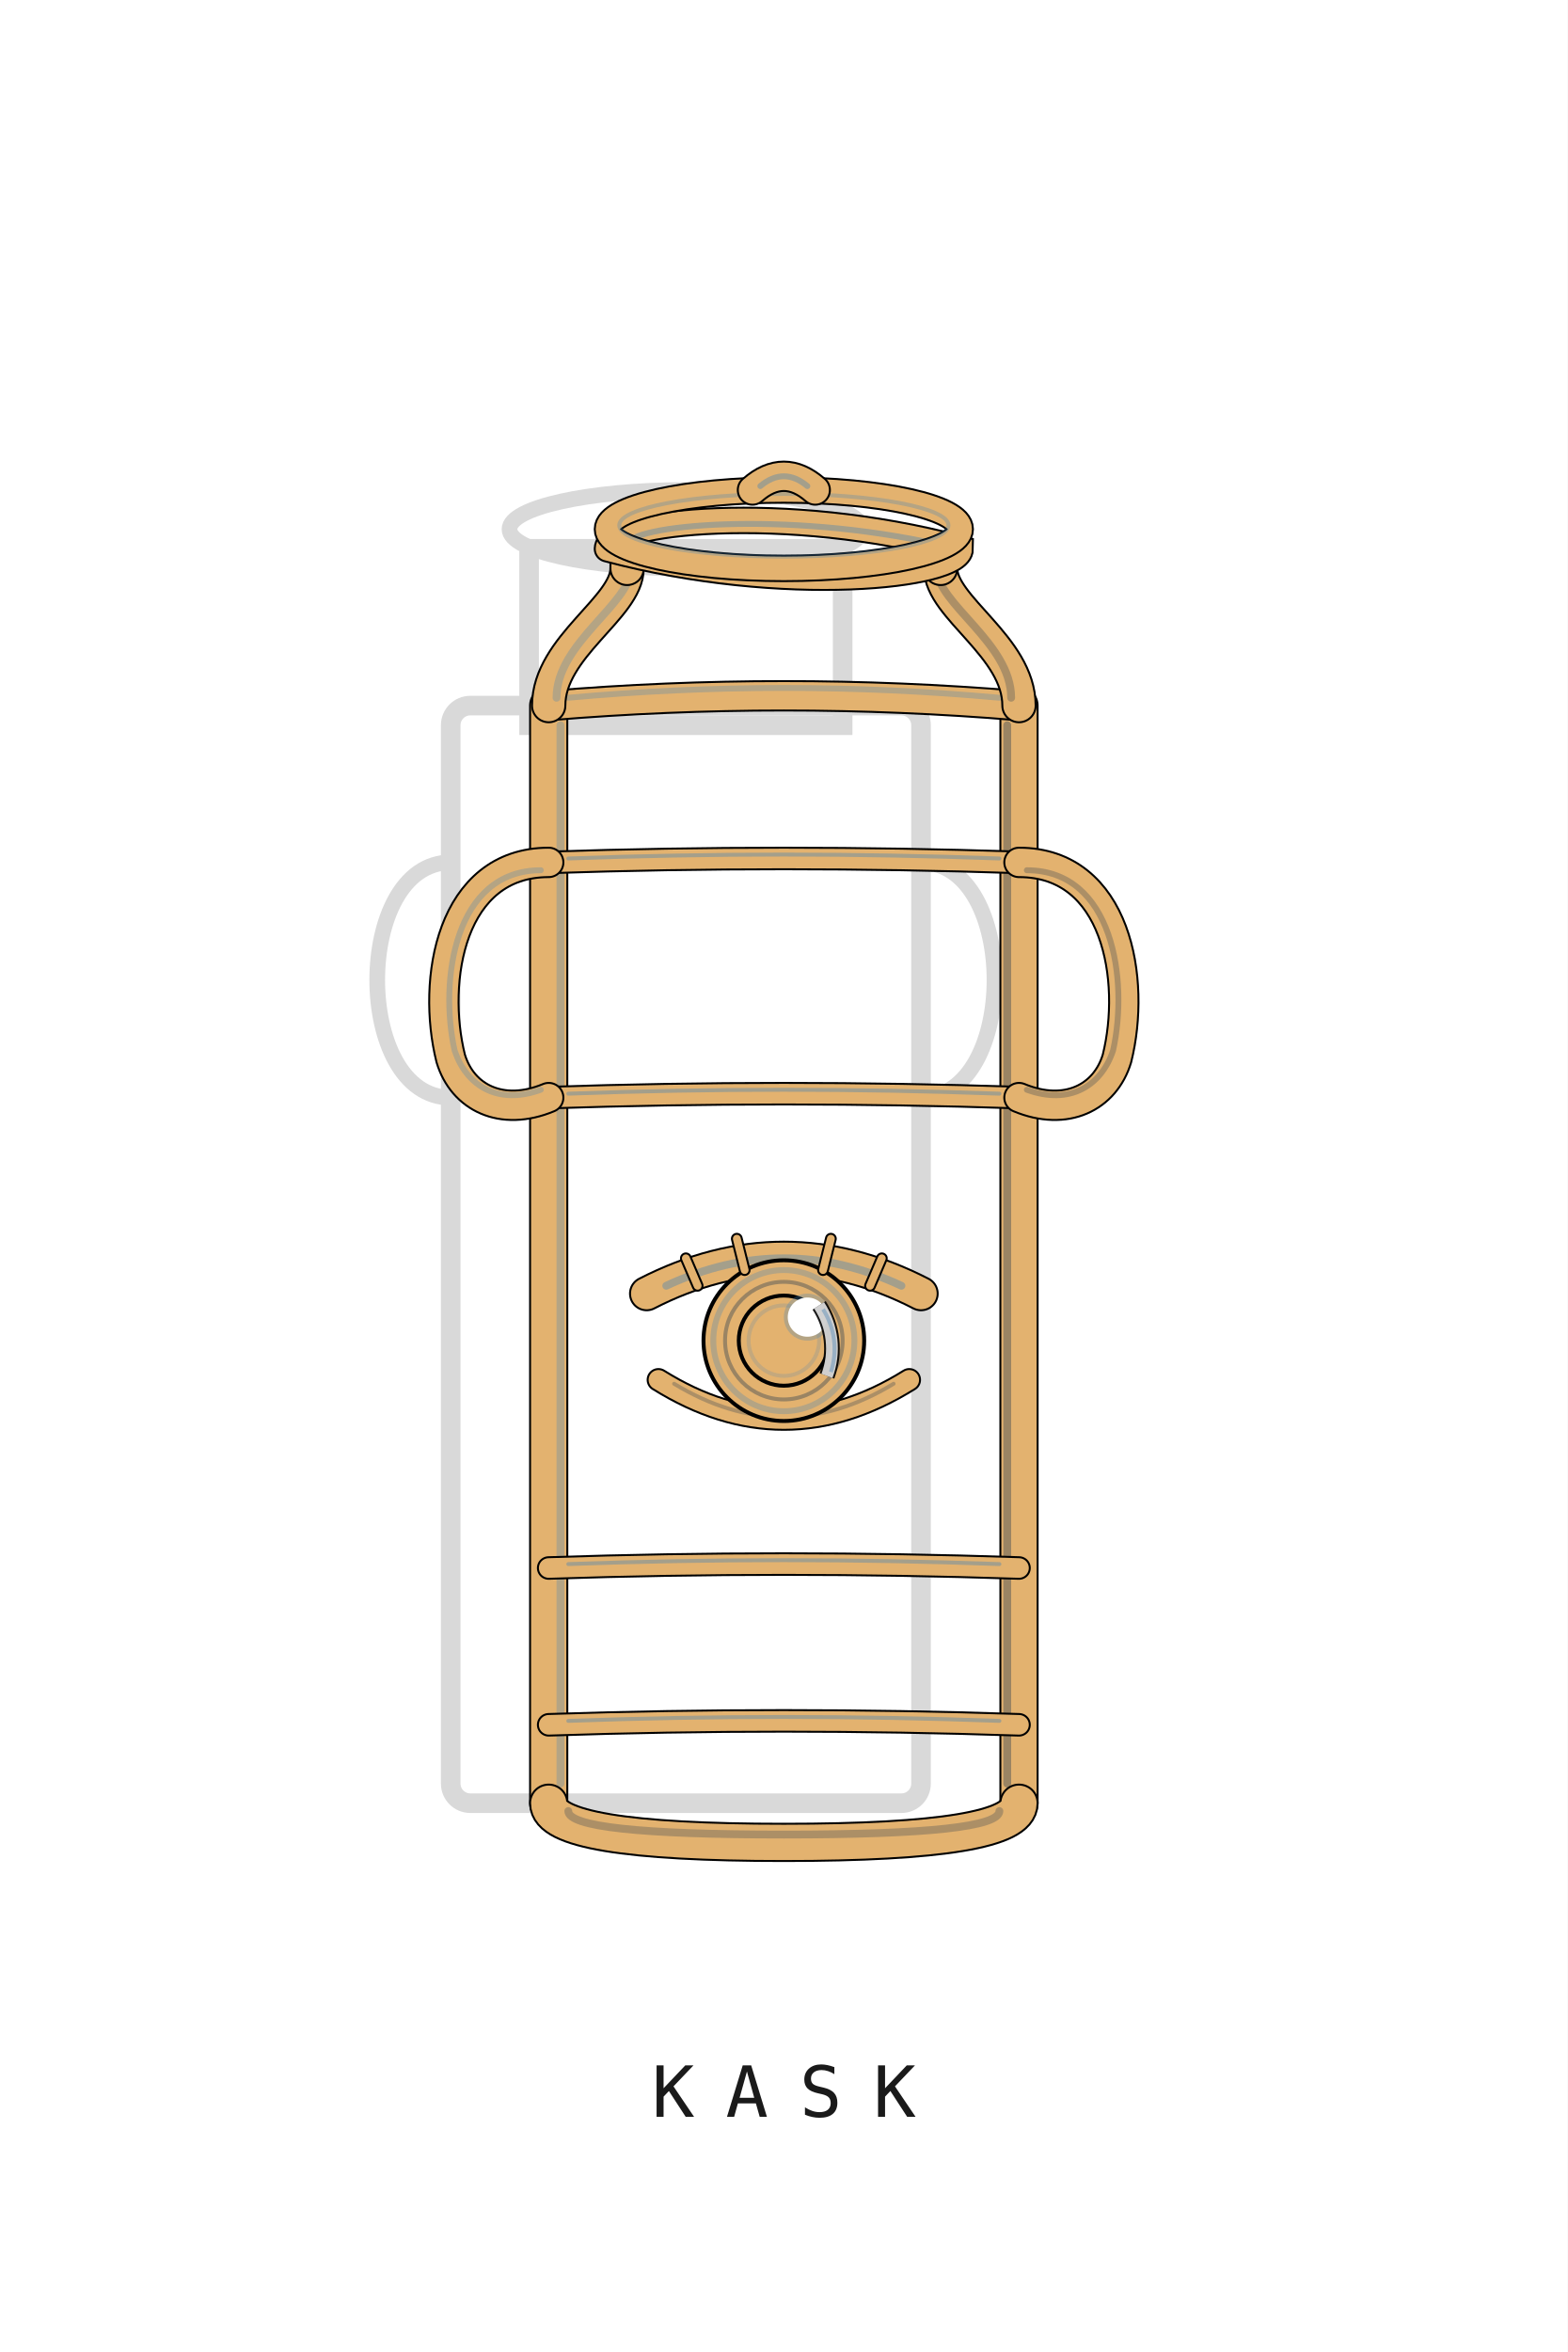
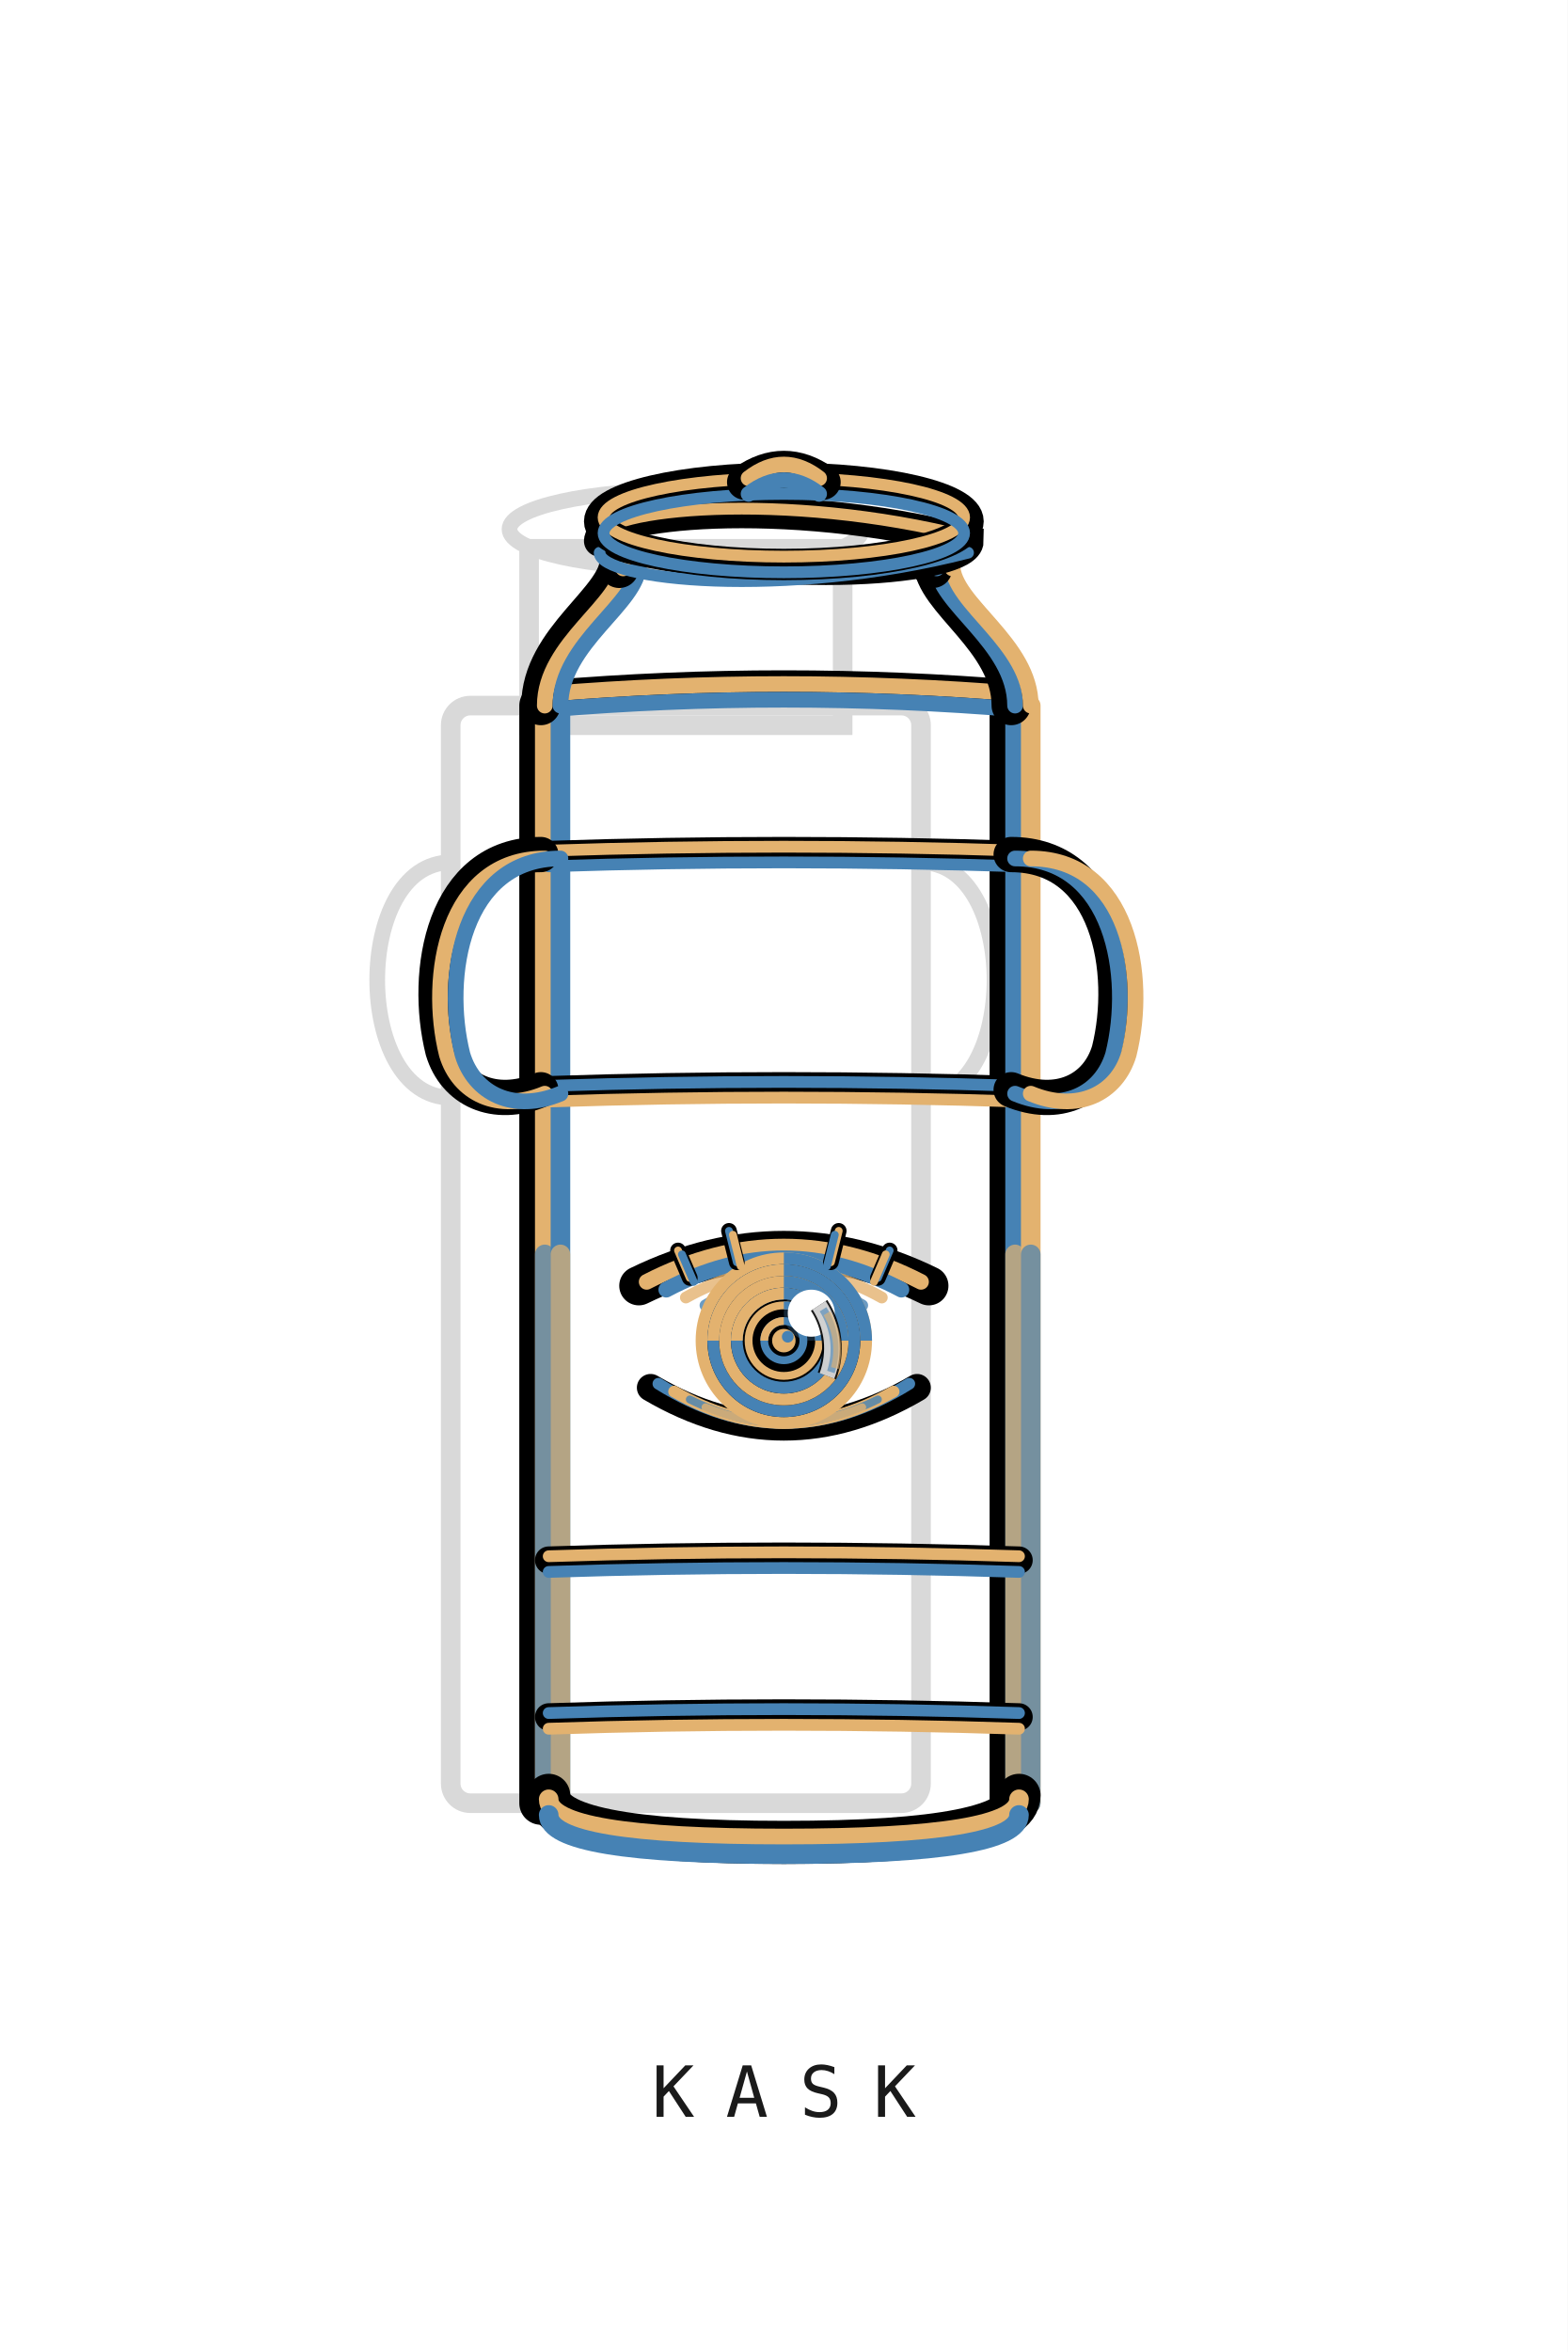
<svg xmlns="http://www.w3.org/2000/svg" viewBox="0 0 400 600">
  <rect width="400" height="600" fill="#FFFFFF" />
  <g opacity="0.15" transform="translate(-25, 0)">
    <rect x="140" y="180" width="120" height="280" rx="5" fill="none" stroke="#000000" stroke-width="5" />
    <rect x="160" y="140" width="80" height="45" fill="none" stroke="#000000" stroke-width="5" />
    <ellipse cx="200" cy="135" rx="45" ry="10" fill="none" stroke="#000000" stroke-width="4" />
    <path d="M 140 220 C 115 220 115 280 140 280" fill="none" stroke="#000000" stroke-width="4" stroke-linecap="round" />
    <path d="M 260 220 C 285 220 285 280 260 280" fill="none" stroke="#000000" stroke-width="4" stroke-linecap="round" />
  </g>
-   <path d="M 140 180 L 140 460" fill="none" stroke="#000000" stroke-width="10" stroke-linecap="round" />
-   <path d="M 140 180 L 140 460" fill="none" stroke="#E3B26F" stroke-width="9" stroke-linecap="round" />
-   <path d="M 143 185 L 143 455" fill="none" stroke="#4682B4" stroke-width="2" stroke-linecap="round" opacity="0.3" />
-   <path d="M 260 180 L 260 460" fill="none" stroke="#000000" stroke-width="10" stroke-linecap="round" />
-   <path d="M 260 180 L 260 460" fill="none" stroke="#E3B26F" stroke-width="9" stroke-linecap="round" />
-   <path d="M 257 185 L 257 455" fill="none" stroke="#2C3E50" stroke-width="2" stroke-linecap="round" opacity="0.4" />
-   <path d="M 140 460 Q 140 470 200 470 Q 260 470 260 460" fill="none" stroke="#000000" stroke-width="10" stroke-linecap="round" />
-   <path d="M 140 460 Q 140 470 200 470 Q 260 470 260 460" fill="none" stroke="#E3B26F" stroke-width="9" stroke-linecap="round" />
-   <path d="M 145 462 Q 145 468 200 468 Q 255 468 255 462" fill="none" stroke="#2C3E50" stroke-width="2" stroke-linecap="round" opacity="0.3" />
-   <path d="M 140 180 Q 200 175 260 180" fill="none" stroke="#000000" stroke-width="8" stroke-linecap="round" />
-   <path d="M 140 180 Q 200 175 260 180" fill="none" stroke="#E3B26F" stroke-width="7" stroke-linecap="round" />
-   <path d="M 145 178 Q 200 173 255 178" fill="none" stroke="#4682B4" stroke-width="1.5" stroke-linecap="round" opacity="0.3" />
-   <path d="M 140 220 Q 200 218 260 220" fill="none" stroke="#000000" stroke-width="6" stroke-linecap="round" />
-   <path d="M 140 220 Q 200 218 260 220" fill="none" stroke="#E3B26F" stroke-width="5" stroke-linecap="round" />
-   <path d="M 145 219 Q 200 217 255 219" fill="none" stroke="#4682B4" stroke-width="1" stroke-linecap="round" opacity="0.4" />
-   <path d="M 140 280 Q 200 278 260 280" fill="none" stroke="#000000" stroke-width="6" stroke-linecap="round" />
-   <path d="M 140 280 Q 200 278 260 280" fill="none" stroke="#E3B26F" stroke-width="5" stroke-linecap="round" />
-   <path d="M 145 279 Q 200 277 255 279" fill="none" stroke="#4682B4" stroke-width="1" stroke-linecap="round" opacity="0.4" />
-   <path d="M 140 400 Q 200 398 260 400" fill="none" stroke="#000000" stroke-width="6" stroke-linecap="round" />
-   <path d="M 140 400 Q 200 398 260 400" fill="none" stroke="#E3B26F" stroke-width="5" stroke-linecap="round" />
-   <path d="M 145 399 Q 200 397 255 399" fill="none" stroke="#4682B4" stroke-width="1" stroke-linecap="round" opacity="0.4" />
-   <path d="M 140 440 Q 200 438 260 440" fill="none" stroke="#000000" stroke-width="6" stroke-linecap="round" />
-   <path d="M 140 440 Q 200 438 260 440" fill="none" stroke="#E3B26F" stroke-width="5" stroke-linecap="round" />
-   <path d="M 145 439 Q 200 437 255 439" fill="none" stroke="#4682B4" stroke-width="1" stroke-linecap="round" opacity="0.4" />
-   <path d="M 140 180 C 140 165 160 155 160 145" fill="none" stroke="#000000" stroke-width="9" stroke-linecap="round" />
-   <path d="M 140 180 C 140 165 160 155 160 145" fill="none" stroke="#E3B26F" stroke-width="8" stroke-linecap="round" />
-   <path d="M 142 178 C 142 164 161 154 161 145" fill="none" stroke="#4682B4" stroke-width="2" stroke-linecap="round" opacity="0.3" />
-   <path d="M 260 180 C 260 165 240 155 240 145" fill="none" stroke="#000000" stroke-width="9" stroke-linecap="round" />
-   <path d="M 260 180 C 260 165 240 155 240 145" fill="none" stroke="#E3B26F" stroke-width="8" stroke-linecap="round" />
-   <path d="M 258 178 C 258 164 239 154 239 145" fill="none" stroke="#2C3E50" stroke-width="2" stroke-linecap="round" opacity="0.3" />
-   <path d="M 160 140 L 160 145" fill="none" stroke="#000000" stroke-width="9" stroke-linecap="round" />
-   <path d="M 160 140 L 160 145" fill="none" stroke="#E3B26F" stroke-width="8" stroke-linecap="round" />
-   <path d="M 240 140 L 240 145" fill="none" stroke="#000000" stroke-width="9" stroke-linecap="round" />
-   <path d="M 240 140 L 240 145" fill="none" stroke="#E3B26F" stroke-width="8" stroke-linecap="round" />
-   <path d="M 155 140 C 155 133 200 128 245 140 C 245 147 200 152 155 140" fill="none" stroke="#000000" stroke-width="7" stroke-linecap="round" />
-   <path d="M 155 140 C 155 133 200 128 245 140 C 245 147 200 152 155 140" fill="none" stroke="#E3B26F" stroke-width="6" stroke-linecap="round" />
-   <path d="M 160 139 C 160 134 200 130 240 139" fill="none" stroke="#4682B4" stroke-width="1.5" stroke-linecap="round" opacity="0.4" />
-   <ellipse cx="200" cy="135" rx="45" ry="10" fill="none" stroke="#000000" stroke-width="7" />
-   <ellipse cx="200" cy="135" rx="45" ry="10" fill="none" stroke="#E3B26F" stroke-width="6" />
-   <ellipse cx="200" cy="134" rx="42" ry="8" fill="none" stroke="#4682B4" stroke-width="1" opacity="0.3" />
-   <path d="M 192 125 Q 200 118 208 125" fill="none" stroke="#000000" stroke-width="8" stroke-linecap="round" />
-   <path d="M 192 125 Q 200 118 208 125" fill="none" stroke="#E3B26F" stroke-width="7" stroke-linecap="round" />
-   <path d="M 194 124 Q 200 119 206 124" fill="none" stroke="#4682B4" stroke-width="1.5" stroke-linecap="round" opacity="0.4" />
-   <path d="M 140 220 C 115 220 110 250 115 270 C 118 280 128 285 140 280" fill="none" stroke="#000000" stroke-width="8" stroke-linecap="round" stroke-linejoin="round" />
-   <path d="M 140 220 C 115 220 110 250 115 270 C 118 280 128 285 140 280" fill="none" stroke="#E3B26F" stroke-width="7" stroke-linecap="round" stroke-linejoin="round" />
-   <path d="M 138 222 C 116 222 112 250 116 268 C 119 277 127 282 138 278" fill="none" stroke="#4682B4" stroke-width="1.5" stroke-linecap="round" opacity="0.3" />
-   <path d="M 260 220 C 285 220 290 250 285 270 C 282 280 272 285 260 280" fill="none" stroke="#000000" stroke-width="8" stroke-linecap="round" stroke-linejoin="round" />
-   <path d="M 260 220 C 285 220 290 250 285 270 C 282 280 272 285 260 280" fill="none" stroke="#E3B26F" stroke-width="7" stroke-linecap="round" stroke-linejoin="round" />
-   <path d="M 262 222 C 284 222 288 250 284 268 C 281 277 273 282 262 278" fill="none" stroke="#2C3E50" stroke-width="1.5" stroke-linecap="round" opacity="0.3" />
-   <path d="M 165 330 Q 200 312 235 330" fill="none" stroke="#000000" stroke-width="9" stroke-linecap="round" />
-   <path d="M 165 330 Q 200 312 235 330" fill="none" stroke="#E3B26F" stroke-width="8" stroke-linecap="round" />
-   <path d="M 170 328 Q 200 314 230 328" fill="none" stroke="#4682B4" stroke-width="2" stroke-linecap="round" opacity="0.4" />
-   <path d="M 168 352 Q 200 372 232 352" fill="none" stroke="#000000" stroke-width="6" stroke-linecap="round" />
-   <path d="M 168 352 Q 200 372 232 352" fill="none" stroke="#E3B26F" stroke-width="5" stroke-linecap="round" />
-   <path d="M 172 353 Q 200 370 228 353" fill="none" stroke="#2C3E50" stroke-width="1" stroke-linecap="round" opacity="0.3" />
-   <circle cx="200" cy="342" r="21" fill="#000000" />
-   <circle cx="200" cy="342" r="20" fill="#E3B26F" />
-   <circle cx="200" cy="342" r="18" fill="none" stroke="#4682B4" stroke-width="1.5" opacity="0.3" />
-   <circle cx="200" cy="342" r="15" fill="none" stroke="#2C3E50" stroke-width="1" opacity="0.4" />
-   <circle cx="200" cy="342" r="12" fill="#000000" />
-   <circle cx="200" cy="342" r="11" fill="#E3B26F" />
-   <circle cx="200" cy="342" r="9" fill="none" stroke="#4682B4" stroke-width="1" opacity="0.2" />
-   <circle cx="206" cy="336" r="6" fill="#4682B4" opacity="0.3" />
-   <circle cx="206" cy="336" r="5" fill="#FFFFFF" />
-   <circle cx="206" cy="336" r="3" fill="#FFFFFF" opacity="0.8" />
-   <path d="M 178 328 L 175 321" stroke="#000000" stroke-width="3" stroke-linecap="round" />
-   <path d="M 178 328 L 175 321" stroke="#E3B26F" stroke-width="2" stroke-linecap="round" />
-   <path d="M 190 324 L 188 316" stroke="#000000" stroke-width="3" stroke-linecap="round" />
-   <path d="M 190 324 L 188 316" stroke="#E3B26F" stroke-width="2" stroke-linecap="round" />
-   <path d="M 210 324 L 212 316" stroke="#000000" stroke-width="3" stroke-linecap="round" />
-   <path d="M 210 324 L 212 316" stroke="#E3B26F" stroke-width="2" stroke-linecap="round" />
-   <path d="M 222 328 L 225 321" stroke="#000000" stroke-width="3" stroke-linecap="round" />
-   <path d="M 222 328 L 225 321" stroke="#E3B26F" stroke-width="2" stroke-linecap="round" />
-   <path d="M 209 333 A 20 20 0 0 1 211 351" fill="none" stroke="#000000" stroke-width="4" opacity="0.9" />
-   <path d="M 209 333 A 20 20 0 0 1 211 351" fill="none" stroke="#FFFFFF" stroke-width="3" opacity="0.8" />
-   <path d="M 210 334 A 19 19 0 0 1 212 350" fill="none" stroke="#4682B4" stroke-width="1" opacity="0.4" />
+   <path d="M 138 180 L 138 460" fill="none" stroke="#000000" stroke-width="11" stroke-linecap="round" />
+   <path d="M 139 180 L 139 460" fill="none" stroke="#E3B26F" stroke-width="5" stroke-linecap="round" />
+   <path d="M 143 180 L 143 460" fill="none" stroke="#4682B4" stroke-width="5" stroke-linecap="round" />
+   <path d="M 139 320 L 139 460" fill="none" stroke="#4682B4" stroke-width="5" stroke-linecap="round" opacity="0.7" />
+   <path d="M 143 320 L 143 460" fill="none" stroke="#E3B26F" stroke-width="5" stroke-linecap="round" opacity="0.7" />
+   <path d="M 258 180 L 258 460" fill="none" stroke="#000000" stroke-width="11" stroke-linecap="round" />
+   <path d="M 259 180 L 259 460" fill="none" stroke="#4682B4" stroke-width="5" stroke-linecap="round" />
+   <path d="M 263 180 L 263 460" fill="none" stroke="#E3B26F" stroke-width="5" stroke-linecap="round" />
+   <path d="M 259 320 L 259 460" fill="none" stroke="#E3B26F" stroke-width="5" stroke-linecap="round" opacity="0.7" />
+   <path d="M 263 320 L 263 460" fill="none" stroke="#4682B4" stroke-width="5" stroke-linecap="round" opacity="0.7" />
+   <path d="M 140 458 Q 140 470 200 470 Q 260 470 260 458" fill="none" stroke="#000000" stroke-width="11" stroke-linecap="round" />
+   <path d="M 140 459 Q 140 469 200 469 Q 260 469 260 459" fill="none" stroke="#E3B26F" stroke-width="5" stroke-linecap="round" />
+   <path d="M 140 463 Q 140 473 200 473 Q 260 473 260 463" fill="none" stroke="#4682B4" stroke-width="5" stroke-linecap="round" />
+   <path d="M 140 178 Q 200 173 260 178" fill="none" stroke="#000000" stroke-width="9" stroke-linecap="round" />
+   <path d="M 140 177 Q 200 172 260 177" fill="none" stroke="#E3B26F" stroke-width="4" stroke-linecap="round" />
+   <path d="M 140 181 Q 200 176 260 181" fill="none" stroke="#4682B4" stroke-width="4" stroke-linecap="round" />
+   <path d="M 140 218 Q 200 216 260 218" fill="none" stroke="#000000" stroke-width="7" stroke-linecap="round" />
+   <path d="M 140 217 Q 200 215 260 217" fill="none" stroke="#E3B26F" stroke-width="3" stroke-linecap="round" />
+   <path d="M 140 221 Q 200 219 260 221" fill="none" stroke="#4682B4" stroke-width="3" stroke-linecap="round" />
+   <path d="M 140 278 Q 200 276 260 278" fill="none" stroke="#000000" stroke-width="7" stroke-linecap="round" />
+   <path d="M 140 277 Q 200 275 260 277" fill="none" stroke="#4682B4" stroke-width="3" stroke-linecap="round" />
+   <path d="M 140 281 Q 200 279 260 281" fill="none" stroke="#E3B26F" stroke-width="3" stroke-linecap="round" />
+   <path d="M 140 398 Q 200 396 260 398" fill="none" stroke="#000000" stroke-width="7" stroke-linecap="round" />
+   <path d="M 140 397 Q 200 395 260 397" fill="none" stroke="#E3B26F" stroke-width="3" stroke-linecap="round" />
+   <path d="M 140 401 Q 200 399 260 401" fill="none" stroke="#4682B4" stroke-width="3" stroke-linecap="round" />
+   <path d="M 140 438 Q 200 436 260 438" fill="none" stroke="#000000" stroke-width="7" stroke-linecap="round" />
+   <path d="M 140 437 Q 200 435 260 437" fill="none" stroke="#4682B4" stroke-width="3" stroke-linecap="round" />
+   <path d="M 140 441 Q 200 439 260 441" fill="none" stroke="#E3B26F" stroke-width="3" stroke-linecap="round" />
+   <path d="M 138 180 C 138 163 158 153 158 143" fill="none" stroke="#000000" stroke-width="10" stroke-linecap="round" />
+   <path d="M 139 180 C 139 164 159 154 159 144" fill="none" stroke="#E3B26F" stroke-width="4" stroke-linecap="round" />
+   <path d="M 143 180 C 143 164 163 154 163 144" fill="none" stroke="#4682B4" stroke-width="4" stroke-linecap="round" />
+   <path d="M 258 180 C 258 163 238 153 238 143" fill="none" stroke="#000000" stroke-width="10" stroke-linecap="round" />
+   <path d="M 259 180 C 259 164 239 154 239 144" fill="none" stroke="#4682B4" stroke-width="4" stroke-linecap="round" />
+   <path d="M 263 180 C 263 164 243 154 243 144" fill="none" stroke="#E3B26F" stroke-width="4" stroke-linecap="round" />
+   <path d="M 158 138 L 158 145" fill="none" stroke="#000000" stroke-width="10" stroke-linecap="round" />
+   <path d="M 159 138 L 159 145" fill="none" stroke="#E3B26F" stroke-width="4" stroke-linecap="round" />
+   <path d="M 163 138 L 163 145" fill="none" stroke="#4682B4" stroke-width="4" stroke-linecap="round" />
+   <path d="M 238 138 L 238 145" fill="none" stroke="#000000" stroke-width="10" stroke-linecap="round" />
+   <path d="M 239 138 L 239 145" fill="none" stroke="#4682B4" stroke-width="4" stroke-linecap="round" />
+   <path d="M 243 138 L 243 145" fill="none" stroke="#E3B26F" stroke-width="4" stroke-linecap="round" />
+   <path d="M 153 138 C 153 131 200 126 247 138 C 247 145 200 150 153 138" fill="none" stroke="#000000" stroke-width="8" stroke-linecap="round" />
+   <path d="M 153 137 C 153 130 200 125 247 137" fill="none" stroke="#E3B26F" stroke-width="3" stroke-linecap="round" />
+   <path d="M 153 141 C 153 148 200 153 247 141" fill="none" stroke="#4682B4" stroke-width="3" stroke-linecap="round" />
+   <ellipse cx="200" cy="133" rx="47" ry="11" fill="none" stroke="#000000" stroke-width="8" />
+   <ellipse cx="200" cy="132" rx="46" ry="10" fill="none" stroke="#E3B26F" stroke-width="3" />
+   <ellipse cx="200" cy="136" rx="46" ry="10" fill="none" stroke="#4682B4" stroke-width="3" />
+   <path d="M 190 123 Q 200 116 210 123" fill="none" stroke="#000000" stroke-width="9" stroke-linecap="round" />
+   <path d="M 191 122 Q 200 115 209 122" fill="none" stroke="#E3B26F" stroke-width="4" stroke-linecap="round" />
+   <path d="M 191 126 Q 200 119 209 126" fill="none" stroke="#4682B4" stroke-width="4" stroke-linecap="round" />
+   <path d="M 138 218 C 113 218 108 248 113 268 C 116 278 126 283 138 278" fill="none" stroke="#000000" stroke-width="9" stroke-linecap="round" stroke-linejoin="round" />
+   <path d="M 139 219 C 114 219 109 249 114 269 C 117 279 127 284 139 279" fill="none" stroke="#E3B26F" stroke-width="4" stroke-linecap="round" />
+   <path d="M 143 219 C 118 219 113 249 118 269 C 121 279 131 284 143 279" fill="none" stroke="#4682B4" stroke-width="4" stroke-linecap="round" />
+   <path d="M 258 218 C 283 218 288 248 283 268 C 280 278 270 283 258 278" fill="none" stroke="#000000" stroke-width="9" stroke-linecap="round" stroke-linejoin="round" />
+   <path d="M 259 219 C 284 219 289 249 284 269 C 281 279 271 284 259 279" fill="none" stroke="#4682B4" stroke-width="4" stroke-linecap="round" />
+   <path d="M 263 219 C 288 219 293 249 288 269 C 285 279 275 284 263 279" fill="none" stroke="#E3B26F" stroke-width="4" stroke-linecap="round" />
+   <path d="M 163 328 Q 200 310 237 328" fill="none" stroke="#000000" stroke-width="10" stroke-linecap="round" />
+   <path d="M 165 327 Q 200 309 235 327" fill="none" stroke="#E3B26F" stroke-width="4" stroke-linecap="round" />
+   <path d="M 170 329 Q 200 313 230 329" fill="none" stroke="#4682B4" stroke-width="4" stroke-linecap="round" />
+   <path d="M 175 331 Q 200 317 225 331" fill="none" stroke="#E3B26F" stroke-width="3" stroke-linecap="round" opacity="0.8" />
+   <path d="M 180 333 Q 200 321 220 333" fill="none" stroke="#4682B4" stroke-width="3" stroke-linecap="round" opacity="0.8" />
+   <path d="M 166 354 Q 200 374 234 354" fill="none" stroke="#000000" stroke-width="7" stroke-linecap="round" />
+   <path d="M 168 353 Q 200 373 232 353" fill="none" stroke="#4682B4" stroke-width="3" stroke-linecap="round" />
+   <path d="M 172 355 Q 200 371 228 355" fill="none" stroke="#E3B26F" stroke-width="3" stroke-linecap="round" />
+   <path d="M 176 357 Q 200 369 224 357" fill="none" stroke="#4682B4" stroke-width="2" stroke-linecap="round" opacity="0.8" />
+   <path d="M 180 359 Q 200 367 220 359" fill="none" stroke="#E3B26F" stroke-width="2" stroke-linecap="round" opacity="0.8" />
+   <circle cx="200" cy="342" r="22" fill="#000000" />
+   <circle cx="200" cy="342" r="21" fill="none" stroke="#E3B26F" stroke-width="3" />
+   <path d="M 200 321 A 21 21 0 0 1 221 342" fill="none" stroke="#4682B4" stroke-width="3" />
+   <circle cx="200" cy="342" r="18" fill="none" stroke="#4682B4" stroke-width="3" />
+   <path d="M 200 324 A 18 18 0 0 0 182 342" fill="none" stroke="#E3B26F" stroke-width="3" />
+   <circle cx="200" cy="342" r="15" fill="none" stroke="#E3B26F" stroke-width="3" />
+   <path d="M 200 327 A 15 15 0 0 1 215 342" fill="none" stroke="#4682B4" stroke-width="3" />
+   <circle cx="200" cy="342" r="12" fill="none" stroke="#4682B4" stroke-width="3" />
+   <path d="M 200 330 A 12 12 0 0 0 188 342" fill="none" stroke="#E3B26F" stroke-width="3" />
+   <circle cx="200" cy="342" r="9" fill="none" stroke="#E3B26F" stroke-width="2" />
+   <path d="M 200 333 A 9 9 0 0 1 209 342" fill="none" stroke="#4682B4" stroke-width="2" />
+   <circle cx="200" cy="342" r="6" fill="#000000" />
+   <circle cx="200" cy="342" r="5" fill="none" stroke="#4682B4" stroke-width="2" />
+   <path d="M 200 337 A 5 5 0 0 0 195 342" fill="none" stroke="#E3B26F" stroke-width="2" />
+   <circle cx="200" cy="342" r="3" fill="#E3B26F" />
+   <circle cx="201" cy="341" r="1.5" fill="#4682B4" />
+   <circle cx="207" cy="335" r="7" fill="#4682B4" opacity="0.3" />
+   <circle cx="207" cy="335" r="6" fill="#FFFFFF" />
+   <circle cx="207" cy="335" r="4" fill="#FFFFFF" opacity="0.8" />
+   <path d="M 176 326 L 173 319" stroke="#000000" stroke-width="4" stroke-linecap="round" />
+   <path d="M 176 326 L 173 319" stroke="#E3B26F" stroke-width="2" stroke-linecap="round" />
+   <path d="M 177 327 L 174 320" stroke="#4682B4" stroke-width="2" stroke-linecap="round" />
+   <path d="M 188 322 L 186 314" stroke="#000000" stroke-width="4" stroke-linecap="round" />
+   <path d="M 188 322 L 186 314" stroke="#4682B4" stroke-width="2" stroke-linecap="round" />
+   <path d="M 189 323 L 187 315" stroke="#E3B26F" stroke-width="2" stroke-linecap="round" />
+   <path d="M 212 322 L 214 314" stroke="#000000" stroke-width="4" stroke-linecap="round" />
+   <path d="M 212 322 L 214 314" stroke="#E3B26F" stroke-width="2" stroke-linecap="round" />
+   <path d="M 211 323 L 213 315" stroke="#4682B4" stroke-width="2" stroke-linecap="round" />
+   <path d="M 224 326 L 227 319" stroke="#000000" stroke-width="4" stroke-linecap="round" />
+   <path d="M 224 326 L 227 319" stroke="#4682B4" stroke-width="2" stroke-linecap="round" />
+   <path d="M 223 327 L 226 320" stroke="#E3B26F" stroke-width="2" stroke-linecap="round" />
+   <path d="M 209 333 A 20 20 0 0 1 211 351" fill="none" stroke="#000000" stroke-width="5" opacity="0.9" />
+   <path d="M 209 333 A 20 20 0 0 1 211 351" fill="none" stroke="#FFFFFF" stroke-width="4" opacity="0.8" />
+   <path d="M 210 334 A 19 19 0 0 1 212 350" fill="none" stroke="#4682B4" stroke-width="2" opacity="0.6" />
+   <path d="M 211 335 A 18 18 0 0 1 213 349" fill="none" stroke="#E3B26F" stroke-width="2" opacity="0.6" />
  <text x="200" y="540" font-family="monospace" font-size="18" fill="#1A1A1A" text-anchor="middle" letter-spacing="8">KASK</text>
</svg>
